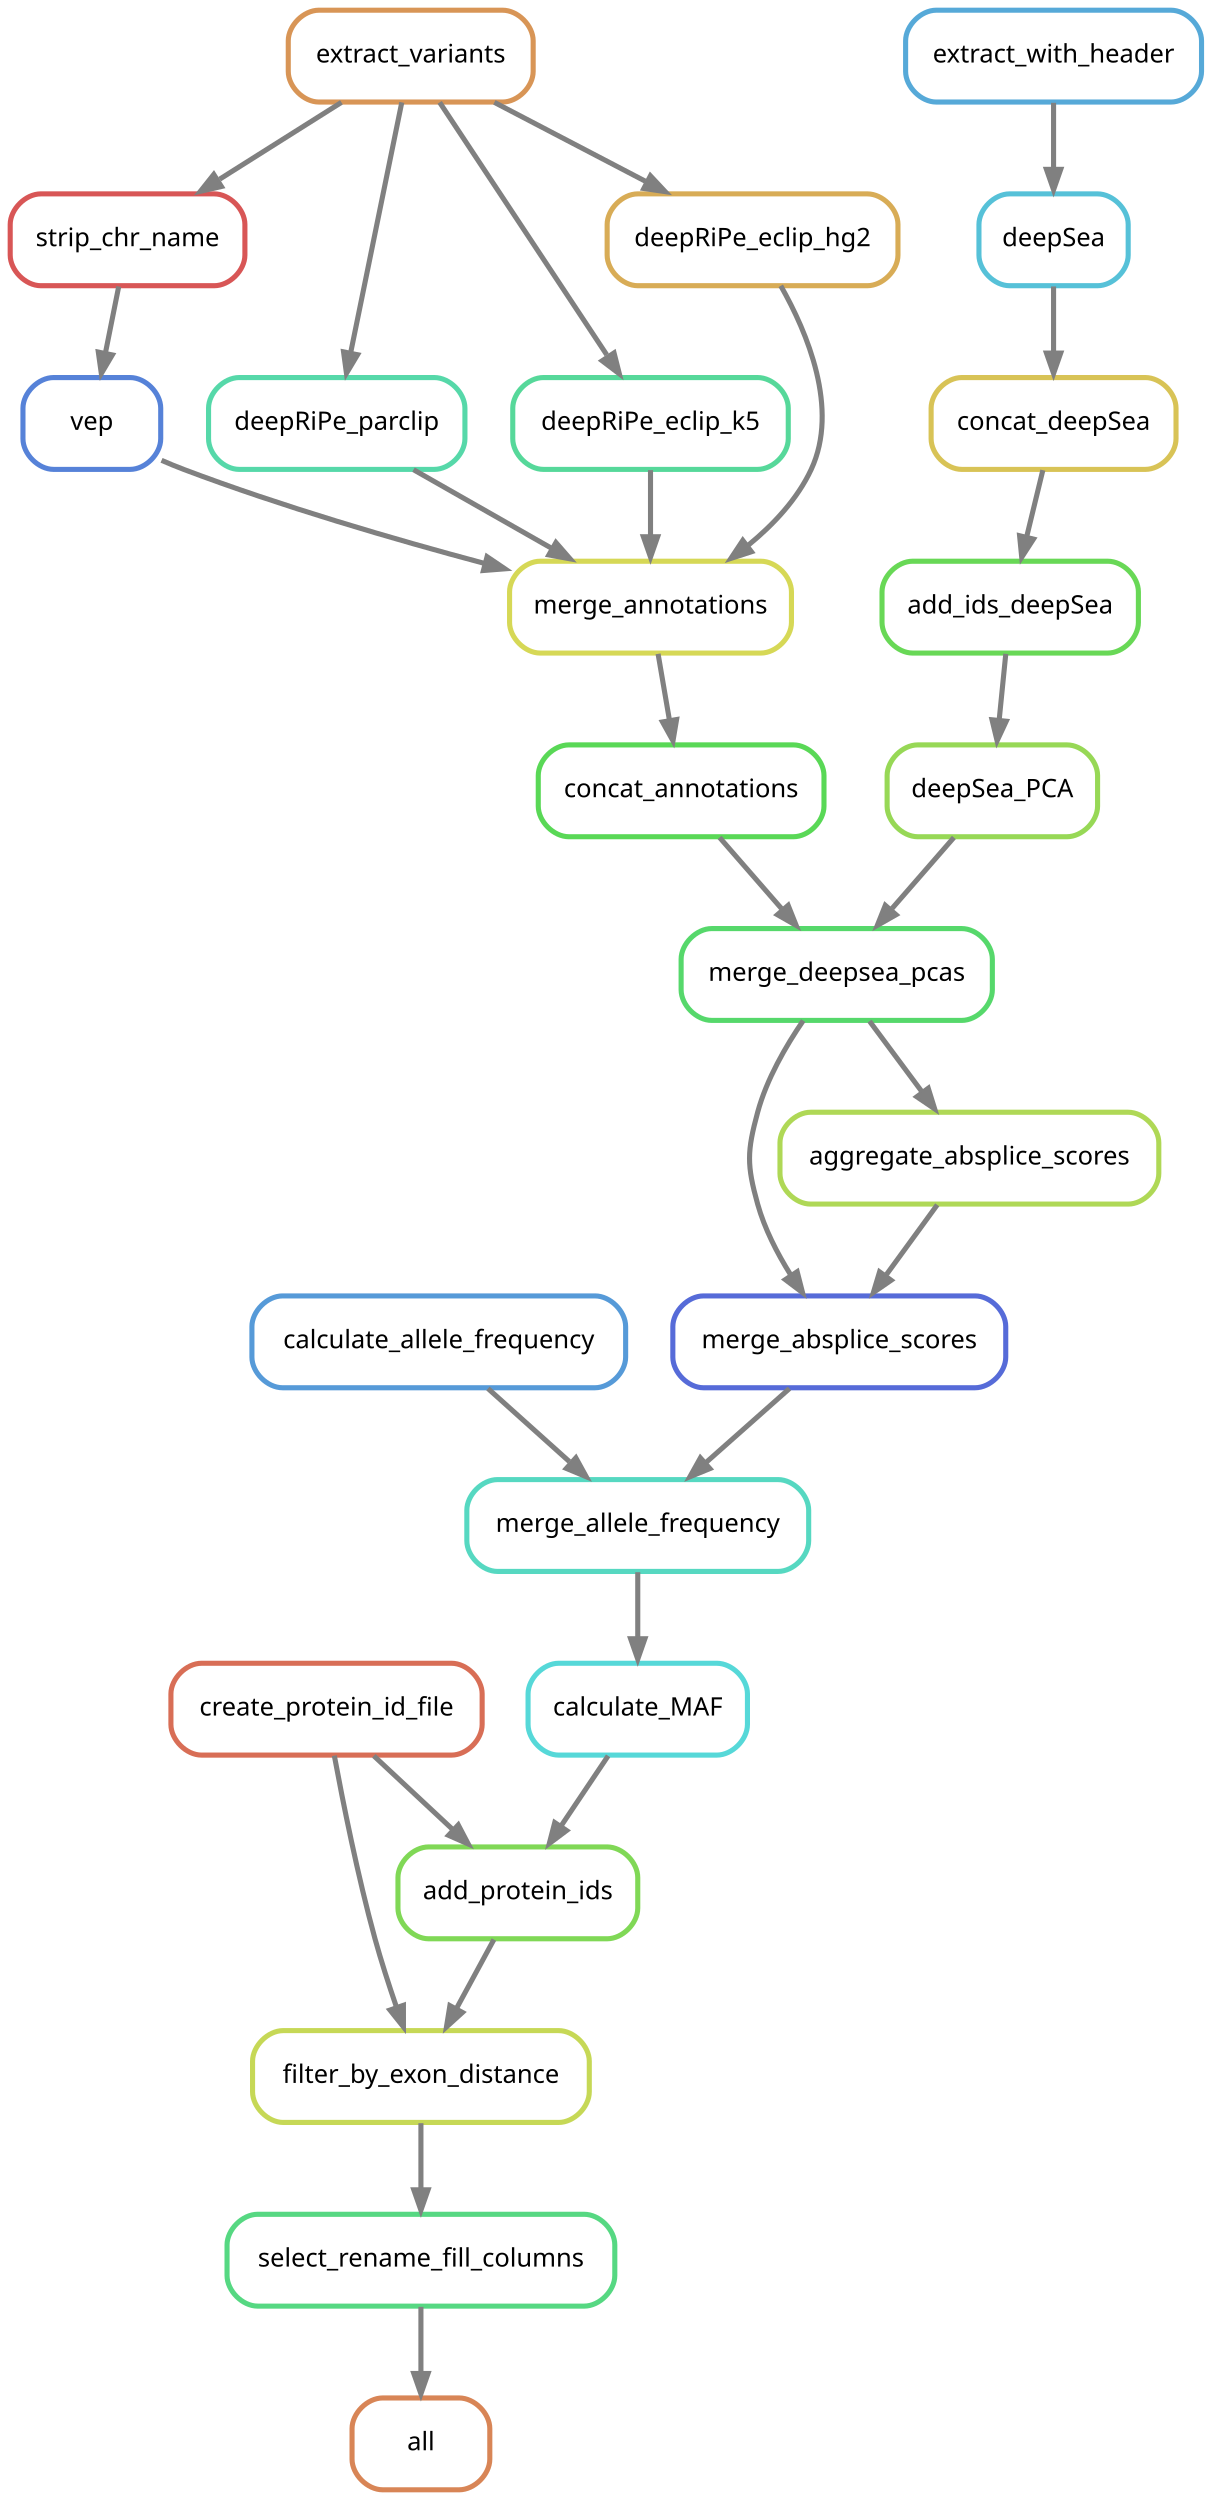
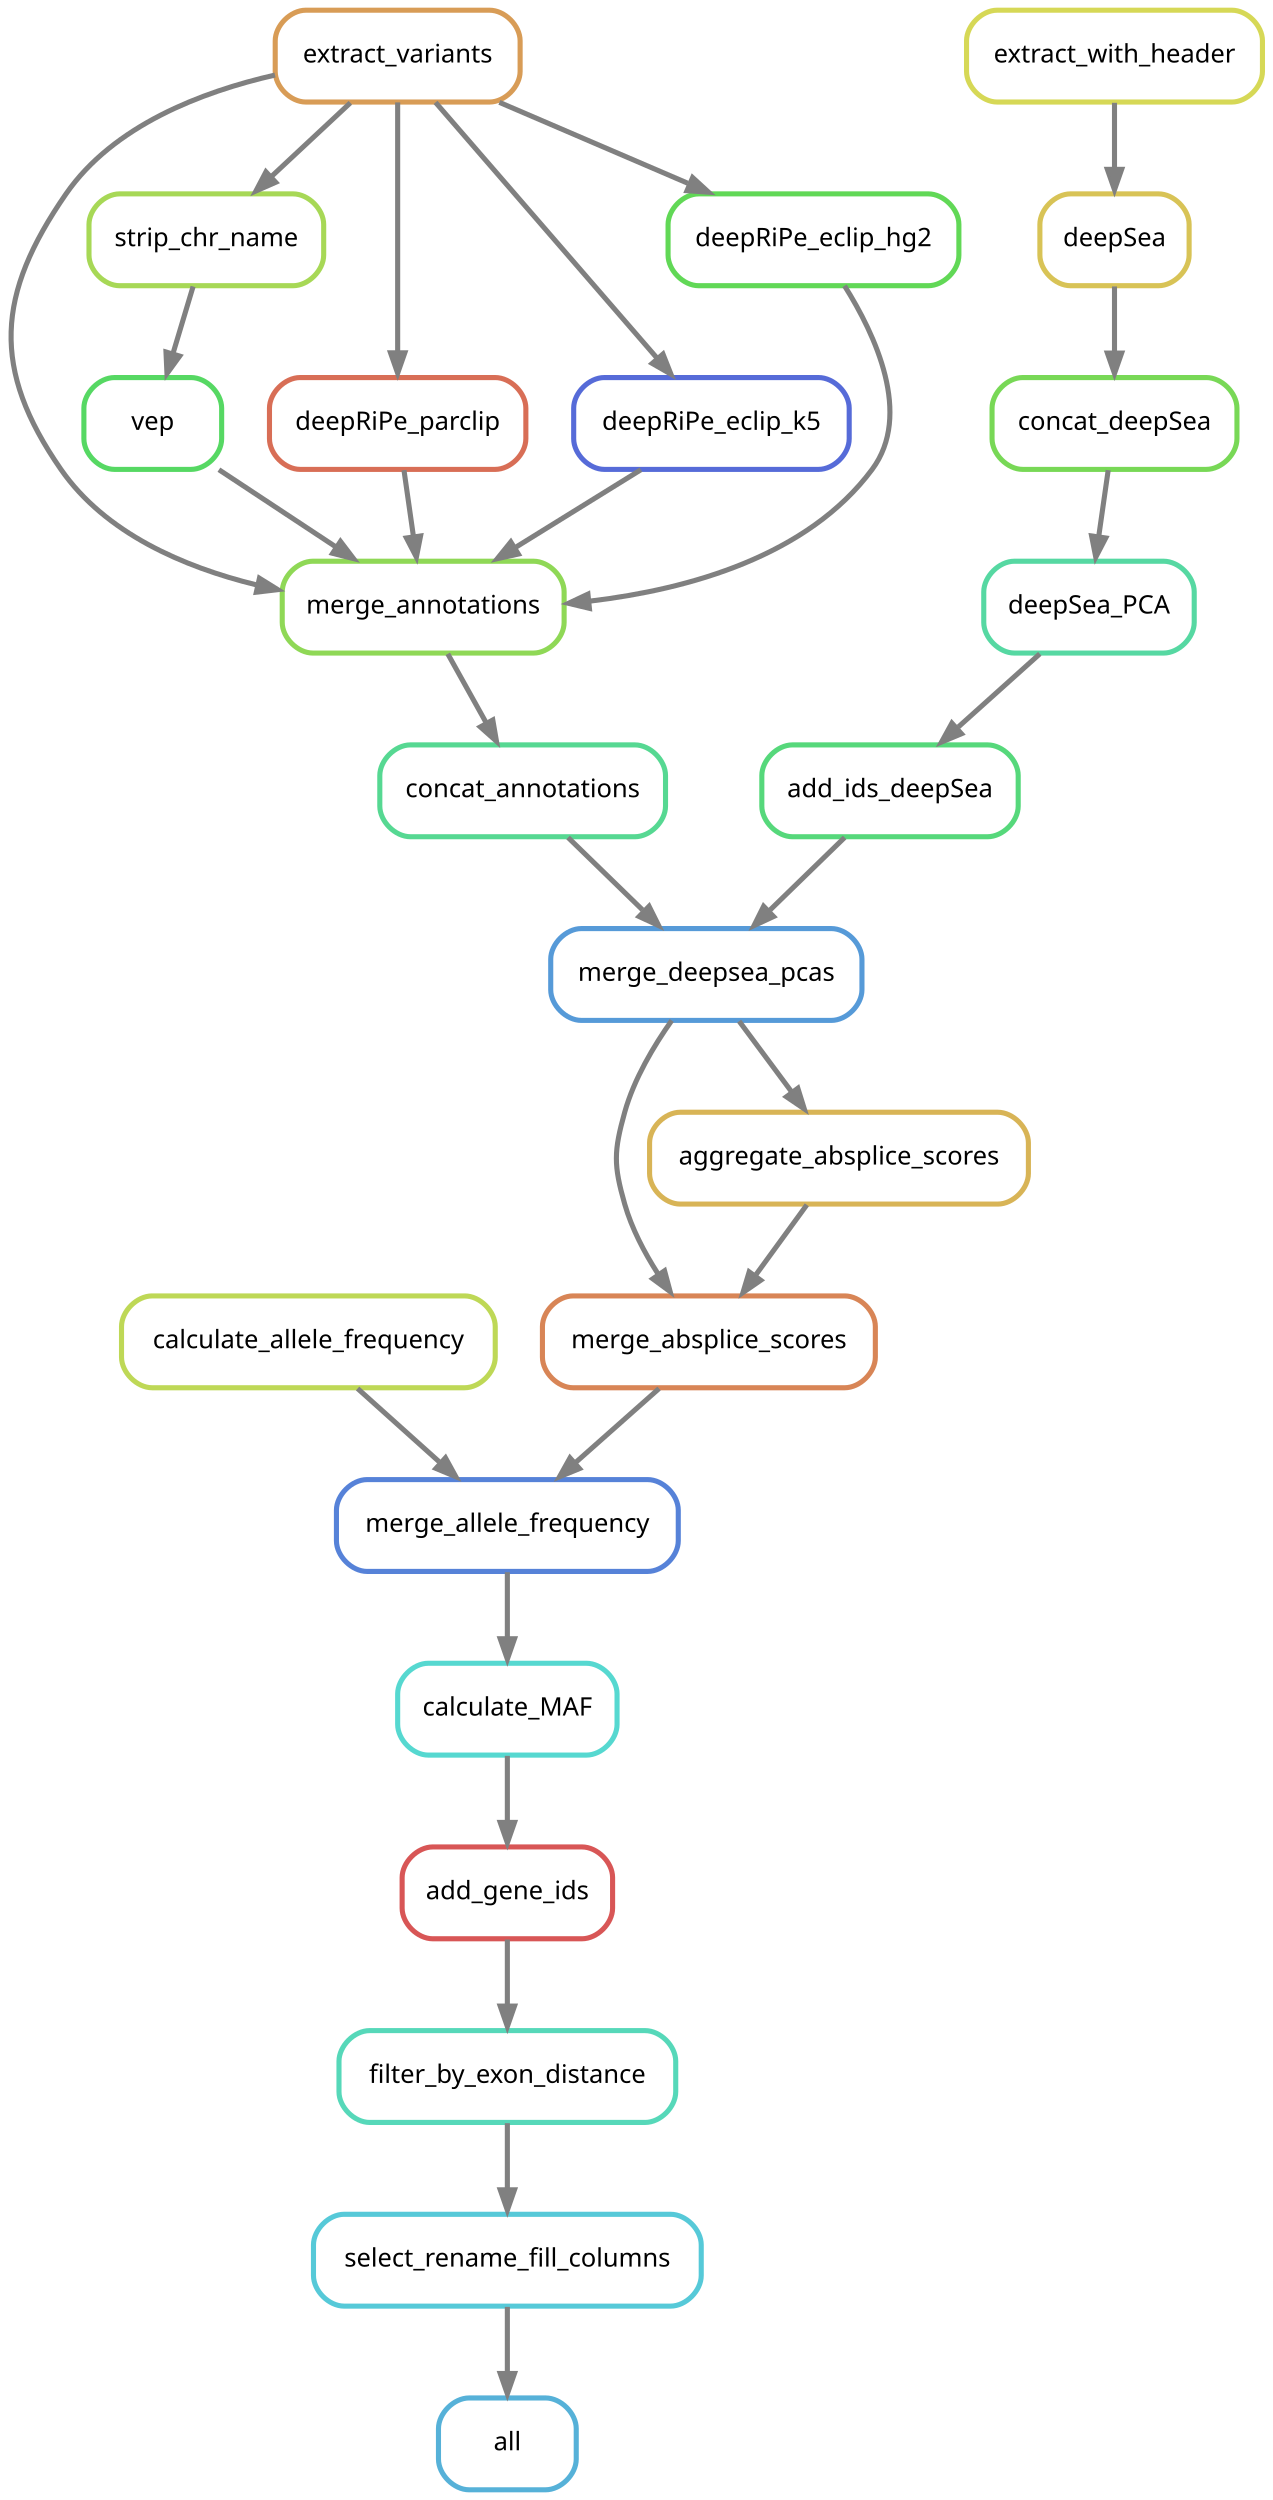
- <svg xmlns="http://www.w3.org/2000/svg" width="475pt" height="980pt" viewBox="0.00 0.00 475.00 980.00">
+ <svg xmlns="http://www.w3.org/2000/svg" width="499pt" height="980pt" viewBox="0.00 0.00 498.77 980.00">
  <g id="graph0" class="graph" transform="scale(1 1) rotate(0) translate(4 976)">
-     <polygon fill="white" stroke="white" points="-4,5 -4,-976 472,-976 472,5 -4,5" />
+     <polygon fill="white" stroke="white" points="-4,5 -4,-976 495.769,-976 495.769,5 -4,5" />
    <g id="node1" class="node">
-       <path fill="none" stroke="#d88556" stroke-width="2" d="M176,-36C176,-36 146,-36 146,-36 140,-36 134,-30 134,-24 134,-24 134,-12 134,-12 134,-6 140,-0 146,-0 146,-0 176,-0 176,-0 182,-0 188,-6 188,-12 188,-12 188,-24 188,-24 188,-30 182,-36 176,-36" />
-       <text text-anchor="middle" x="161" y="-15.5" font-family="sans" font-size="10.00">all</text>
+       <path fill="none" stroke="#56b1d8" stroke-width="2" d="M209.769,-36C209.769,-36 179.769,-36 179.769,-36 173.769,-36 167.769,-30 167.769,-24 167.769,-24 167.769,-12 167.769,-12 167.769,-6 173.769,-0 179.769,-0 179.769,-0 209.769,-0 209.769,-0 215.769,-0 221.769,-6 221.769,-12 221.769,-12 221.769,-24 221.769,-24 221.769,-30 215.769,-36 209.769,-36" />
+       <text text-anchor="middle" x="194.769" y="-15.5" font-family="sans" font-size="10.00">all</text>
    </g>
    <g id="node2" class="node">
-       <path fill="none" stroke="#56d882" stroke-width="2" d="M225,-108C225,-108 97,-108 97,-108 91,-108 85,-102 85,-96 85,-96 85,-84 85,-84 85,-78 91,-72 97,-72 97,-72 225,-72 225,-72 231,-72 237,-78 237,-84 237,-84 237,-96 237,-96 237,-102 231,-108 225,-108" />
-       <text text-anchor="middle" x="161" y="-87.5" font-family="sans" font-size="10.00">select_rename_fill_columns</text>
+       <path fill="none" stroke="#56c9d8" stroke-width="2" d="M258.769,-108C258.769,-108 130.769,-108 130.769,-108 124.769,-108 118.769,-102 118.769,-96 118.769,-96 118.769,-84 118.769,-84 118.769,-78 124.769,-72 130.769,-72 130.769,-72 258.769,-72 258.769,-72 264.769,-72 270.769,-78 270.769,-84 270.769,-84 270.769,-96 270.769,-96 270.769,-102 264.769,-108 258.769,-108" />
+       <text text-anchor="middle" x="194.769" y="-87.5" font-family="sans" font-size="10.00">select_rename_fill_columns</text>
    </g>
    <g id="edge1" class="edge">
-       <path fill="none" stroke="grey" stroke-width="2" d="M161,-71.697C161,-63.983 161,-54.712 161,-46.112" />
-       <polygon fill="grey" stroke="grey" points="164.5,-46.104 161,-36.104 157.5,-46.104 164.5,-46.104" />
+       <path fill="none" stroke="grey" stroke-width="2" d="M194.769,-71.697C194.769,-63.983 194.769,-54.712 194.769,-46.112" />
+       <polygon fill="grey" stroke="grey" points="198.269,-46.104 194.769,-36.104 191.269,-46.104 198.269,-46.104" />
    </g>
    <g id="node3" class="node">
-       <path fill="none" stroke="#c6d856" stroke-width="2" d="M215,-180C215,-180 107,-180 107,-180 101,-180 95,-174 95,-168 95,-168 95,-156 95,-156 95,-150 101,-144 107,-144 107,-144 215,-144 215,-144 221,-144 227,-150 227,-156 227,-156 227,-168 227,-168 227,-174 221,-180 215,-180" />
-       <text text-anchor="middle" x="161" y="-159.5" font-family="sans" font-size="10.00">filter_by_exon_distance</text>
+       <path fill="none" stroke="#56d8b9" stroke-width="2" d="M248.769,-180C248.769,-180 140.769,-180 140.769,-180 134.769,-180 128.769,-174 128.769,-168 128.769,-168 128.769,-156 128.769,-156 128.769,-150 134.769,-144 140.769,-144 140.769,-144 248.769,-144 248.769,-144 254.769,-144 260.769,-150 260.769,-156 260.769,-156 260.769,-168 260.769,-168 260.769,-174 254.769,-180 248.769,-180" />
+       <text text-anchor="middle" x="194.769" y="-159.5" font-family="sans" font-size="10.00">filter_by_exon_distance</text>
    </g>
    <g id="edge2" class="edge">
-       <path fill="none" stroke="grey" stroke-width="2" d="M161,-143.697C161,-135.983 161,-126.712 161,-118.112" />
-       <polygon fill="grey" stroke="grey" points="164.5,-118.104 161,-108.104 157.5,-118.104 164.5,-118.104" />
+       <path fill="none" stroke="grey" stroke-width="2" d="M194.769,-143.697C194.769,-135.983 194.769,-126.712 194.769,-118.112" />
+       <polygon fill="grey" stroke="grey" points="198.269,-118.104 194.769,-108.104 191.269,-118.104 198.269,-118.104" />
    </g>
    <g id="node4" class="node">
-       <path fill="none" stroke="#80d856" stroke-width="2" d="M234,-252C234,-252 164,-252 164,-252 158,-252 152,-246 152,-240 152,-240 152,-228 152,-228 152,-222 158,-216 164,-216 164,-216 234,-216 234,-216 240,-216 246,-222 246,-228 246,-228 246,-240 246,-240 246,-246 240,-252 234,-252" />
-       <text text-anchor="middle" x="199" y="-231.5" font-family="sans" font-size="10.00">add_protein_ids</text>
+       <path fill="none" stroke="#d85656" stroke-width="2" d="M224.019,-252C224.019,-252 165.519,-252 165.519,-252 159.519,-252 153.519,-246 153.519,-240 153.519,-240 153.519,-228 153.519,-228 153.519,-222 159.519,-216 165.519,-216 165.519,-216 224.019,-216 224.019,-216 230.019,-216 236.019,-222 236.019,-228 236.019,-228 236.019,-240 236.019,-240 236.019,-246 230.019,-252 224.019,-252" />
+       <text text-anchor="middle" x="194.769" y="-231.5" font-family="sans" font-size="10.00">add_gene_ids</text>
+     </g>
+     <g id="edge3" class="edge">
+       <path fill="none" stroke="grey" stroke-width="2" d="M194.769,-215.697C194.769,-207.983 194.769,-198.712 194.769,-190.112" />
+       <polygon fill="grey" stroke="grey" points="198.269,-190.104 194.769,-180.104 191.269,-190.104 198.269,-190.104" />
+     </g>
+     <g id="node5" class="node">
+       <path fill="none" stroke="#56d8d0" stroke-width="2" d="M225.769,-324C225.769,-324 163.769,-324 163.769,-324 157.769,-324 151.769,-318 151.769,-312 151.769,-312 151.769,-300 151.769,-300 151.769,-294 157.769,-288 163.769,-288 163.769,-288 225.769,-288 225.769,-288 231.769,-288 237.769,-294 237.769,-300 237.769,-300 237.769,-312 237.769,-312 237.769,-318 231.769,-324 225.769,-324" />
+       <text text-anchor="middle" x="194.769" y="-303.5" font-family="sans" font-size="10.00">calculate_MAF</text>
    </g>
    <g id="edge4" class="edge">
-       <path fill="none" stroke="grey" stroke-width="2" d="M189.607,-215.697C185.235,-207.644 179.943,-197.894 175.105,-188.982" />
-       <polygon fill="grey" stroke="grey" points="178.132,-187.223 170.285,-180.104 171.98,-190.563 178.132,-187.223" />
-     </g>
-     <g id="node5" class="node">
-       <path fill="none" stroke="#d86e56" stroke-width="2" d="M173,-324C173,-324 75,-324 75,-324 69,-324 63,-318 63,-312 63,-312 63,-300 63,-300 63,-294 69,-288 75,-288 75,-288 173,-288 173,-288 179,-288 185,-294 185,-300 185,-300 185,-312 185,-312 185,-318 179,-324 173,-324" />
-       <text text-anchor="middle" x="124" y="-303.5" font-family="sans" font-size="10.00">create_protein_id_file</text>
-     </g>
-     <g id="edge3" class="edge">
-       <path fill="none" stroke="grey" stroke-width="2" d="M127.054,-287.794C130.398,-269.761 136.201,-240.676 143,-216 145.386,-207.342 148.395,-198.027 151.266,-189.659" />
-       <polygon fill="grey" stroke="grey" points="154.637,-190.623 154.65,-180.028 148.033,-188.303 154.637,-190.623" />
+       <path fill="none" stroke="grey" stroke-width="2" d="M194.769,-287.697C194.769,-279.983 194.769,-270.712 194.769,-262.112" />
+       <polygon fill="grey" stroke="grey" points="198.269,-262.104 194.769,-252.104 191.269,-262.104 198.269,-262.104" />
+     </g>
+     <g id="node6" class="node">
+       <path fill="none" stroke="#5682d8" stroke-width="2" d="M249.769,-396C249.769,-396 139.769,-396 139.769,-396 133.769,-396 127.769,-390 127.769,-384 127.769,-384 127.769,-372 127.769,-372 127.769,-366 133.769,-360 139.769,-360 139.769,-360 249.769,-360 249.769,-360 255.769,-360 261.769,-366 261.769,-372 261.769,-372 261.769,-384 261.769,-384 261.769,-390 255.769,-396 249.769,-396" />
+       <text text-anchor="middle" x="194.769" y="-375.5" font-family="sans" font-size="10.00">merge_allele_frequency</text>
    </g>
    <g id="edge5" class="edge">
-       <path fill="none" stroke="grey" stroke-width="2" d="M142.539,-287.697C151.803,-279.05 163.162,-268.449 173.257,-259.027" />
-       <polygon fill="grey" stroke="grey" points="175.751,-261.486 180.674,-252.104 170.975,-256.369 175.751,-261.486" />
-     </g>
-     <g id="node6" class="node">
-       <path fill="none" stroke="#56d8d8" stroke-width="2" d="M277,-324C277,-324 215,-324 215,-324 209,-324 203,-318 203,-312 203,-312 203,-300 203,-300 203,-294 209,-288 215,-288 215,-288 277,-288 277,-288 283,-288 289,-294 289,-300 289,-300 289,-312 289,-312 289,-318 283,-324 277,-324" />
-       <text text-anchor="middle" x="246" y="-303.5" font-family="sans" font-size="10.00">calculate_MAF</text>
+       <path fill="none" stroke="grey" stroke-width="2" d="M194.769,-359.697C194.769,-351.983 194.769,-342.712 194.769,-334.112" />
+       <polygon fill="grey" stroke="grey" points="198.269,-334.104 194.769,-324.104 191.269,-334.104 198.269,-334.104" />
+     </g>
+     <g id="node7" class="node">
+       <path fill="none" stroke="#bed856" stroke-width="2" d="M178.019,-468C178.019,-468 55.519,-468 55.519,-468 49.519,-468 43.519,-462 43.519,-456 43.519,-456 43.519,-444 43.519,-444 43.519,-438 49.519,-432 55.519,-432 55.519,-432 178.019,-432 178.019,-432 184.019,-432 190.019,-438 190.019,-444 190.019,-444 190.019,-456 190.019,-456 190.019,-462 184.019,-468 178.019,-468" />
+       <text text-anchor="middle" x="116.769" y="-447.5" font-family="sans" font-size="10.00">calculate_allele_frequency</text>
    </g>
    <g id="edge6" class="edge">
-       <path fill="none" stroke="grey" stroke-width="2" d="M234.382,-287.697C228.861,-279.474 222.153,-269.483 216.068,-260.421" />
-       <polygon fill="grey" stroke="grey" points="218.965,-258.456 210.484,-252.104 213.153,-262.358 218.965,-258.456" />
-     </g>
-     <g id="node7" class="node">
-       <path fill="none" stroke="#56d8c1" stroke-width="2" d="M301,-396C301,-396 191,-396 191,-396 185,-396 179,-390 179,-384 179,-384 179,-372 179,-372 179,-366 185,-360 191,-360 191,-360 301,-360 301,-360 307,-360 313,-366 313,-372 313,-372 313,-384 313,-384 313,-390 307,-396 301,-396" />
-       <text text-anchor="middle" x="246" y="-375.5" font-family="sans" font-size="10.00">merge_allele_frequency</text>
+       <path fill="none" stroke="grey" stroke-width="2" d="M136.05,-431.697C145.684,-423.05 157.497,-412.449 167.996,-403.027" />
+       <polygon fill="grey" stroke="grey" points="170.605,-405.388 175.71,-396.104 165.929,-400.179 170.605,-405.388" />
+     </g>
+     <g id="node8" class="node">
+       <path fill="none" stroke="#d88556" stroke-width="2" d="M327.019,-468C327.019,-468 220.519,-468 220.519,-468 214.519,-468 208.519,-462 208.519,-456 208.519,-456 208.519,-444 208.519,-444 208.519,-438 214.519,-432 220.519,-432 220.519,-432 327.019,-432 327.019,-432 333.019,-432 339.019,-438 339.019,-444 339.019,-444 339.019,-456 339.019,-456 339.019,-462 333.019,-468 327.019,-468" />
+       <text text-anchor="middle" x="273.769" y="-447.5" font-family="sans" font-size="10.00">merge_absplice_scores</text>
    </g>
    <g id="edge7" class="edge">
-       <path fill="none" stroke="grey" stroke-width="2" d="M246,-359.697C246,-351.983 246,-342.712 246,-334.112" />
-       <polygon fill="grey" stroke="grey" points="249.5,-334.104 246,-324.104 242.5,-334.104 249.5,-334.104" />
-     </g>
-     <g id="node8" class="node">
-       <path fill="none" stroke="#569ad8" stroke-width="2" d="M229.25,-468C229.25,-468 106.75,-468 106.75,-468 100.75,-468 94.75,-462 94.75,-456 94.75,-456 94.75,-444 94.75,-444 94.75,-438 100.75,-432 106.75,-432 106.75,-432 229.25,-432 229.25,-432 235.25,-432 241.25,-438 241.25,-444 241.25,-444 241.25,-456 241.25,-456 241.25,-462 235.25,-468 229.25,-468" />
-       <text text-anchor="middle" x="168" y="-447.5" font-family="sans" font-size="10.00">calculate_allele_frequency</text>
+       <path fill="none" stroke="grey" stroke-width="2" d="M254.241,-431.697C244.387,-422.965 232.283,-412.24 221.573,-402.75" />
+       <polygon fill="grey" stroke="grey" points="223.878,-400.117 214.072,-396.104 219.236,-405.356 223.878,-400.117" />
+     </g>
+     <g id="node9" class="node">
+       <path fill="none" stroke="#d8b456" stroke-width="2" d="M387.019,-540C387.019,-540 262.519,-540 262.519,-540 256.519,-540 250.519,-534 250.519,-528 250.519,-528 250.519,-516 250.519,-516 250.519,-510 256.519,-504 262.519,-504 262.519,-504 387.019,-504 387.019,-504 393.019,-504 399.019,-510 399.019,-516 399.019,-516 399.019,-528 399.019,-528 399.019,-534 393.019,-540 387.019,-540" />
+       <text text-anchor="middle" x="324.769" y="-519.5" font-family="sans" font-size="10.00">aggregate_absplice_scores</text>
    </g>
    <g id="edge8" class="edge">
-       <path fill="none" stroke="grey" stroke-width="2" d="M187.281,-431.697C196.915,-423.05 208.729,-412.449 219.227,-403.027" />
-       <polygon fill="grey" stroke="grey" points="221.836,-405.388 226.941,-396.104 217.161,-400.179 221.836,-405.388" />
-     </g>
-     <g id="node9" class="node">
-       <path fill="none" stroke="#566bd8" stroke-width="2" d="M378.25,-468C378.25,-468 271.75,-468 271.75,-468 265.75,-468 259.75,-462 259.75,-456 259.75,-456 259.75,-444 259.75,-444 259.75,-438 265.75,-432 271.75,-432 271.75,-432 378.25,-432 378.25,-432 384.25,-432 390.25,-438 390.25,-444 390.25,-444 390.25,-456 390.25,-456 390.25,-462 384.25,-468 378.25,-468" />
-       <text text-anchor="middle" x="325" y="-447.5" font-family="sans" font-size="10.00">merge_absplice_scores</text>
+       <path fill="none" stroke="grey" stroke-width="2" d="M312.162,-503.697C306.171,-495.474 298.892,-485.483 292.289,-476.421" />
+       <polygon fill="grey" stroke="grey" points="294.948,-474.126 286.23,-468.104 289.29,-478.248 294.948,-474.126" />
+     </g>
+     <g id="node10" class="node">
+       <path fill="none" stroke="#569ad8" stroke-width="2" d="M321.769,-612C321.769,-612 223.769,-612 223.769,-612 217.769,-612 211.769,-606 211.769,-600 211.769,-600 211.769,-588 211.769,-588 211.769,-582 217.769,-576 223.769,-576 223.769,-576 321.769,-576 321.769,-576 327.769,-576 333.769,-582 333.769,-588 333.769,-588 333.769,-600 333.769,-600 333.769,-606 327.769,-612 321.769,-612" />
+       <text text-anchor="middle" x="272.769" y="-591.5" font-family="sans" font-size="10.00">merge_deepsea_pcas</text>
    </g>
    <g id="edge9" class="edge">
-       <path fill="none" stroke="grey" stroke-width="2" d="M305.472,-431.697C295.618,-422.965 283.514,-412.24 272.804,-402.75" />
-       <polygon fill="grey" stroke="grey" points="275.109,-400.117 265.303,-396.104 270.467,-405.356 275.109,-400.117" />
-     </g>
-     <g id="node10" class="node">
-       <path fill="none" stroke="#afd856" stroke-width="2" d="M438.25,-540C438.25,-540 313.75,-540 313.75,-540 307.75,-540 301.75,-534 301.75,-528 301.75,-528 301.75,-516 301.75,-516 301.75,-510 307.75,-504 313.75,-504 313.75,-504 438.25,-504 438.25,-504 444.25,-504 450.25,-510 450.25,-516 450.25,-516 450.25,-528 450.25,-528 450.25,-534 444.25,-540 438.25,-540" />
-       <text text-anchor="middle" x="376" y="-519.5" font-family="sans" font-size="10.00">aggregate_absplice_scores</text>
+       <path fill="none" stroke="grey" stroke-width="2" d="M259.204,-575.972C252.211,-566.09 244.402,-553.047 240.769,-540 236.476,-524.586 236.371,-519.384 240.769,-504 243.482,-494.51 248.44,-485.065 253.703,-476.834" />
+       <polygon fill="grey" stroke="grey" points="256.691,-478.666 259.442,-468.434 250.911,-474.717 256.691,-478.666" />
    </g>
    <g id="edge10" class="edge">
-       <path fill="none" stroke="grey" stroke-width="2" d="M363.393,-503.697C357.403,-495.474 350.124,-485.483 343.521,-476.421" />
-       <polygon fill="grey" stroke="grey" points="346.179,-474.126 337.462,-468.104 340.522,-478.248 346.179,-474.126" />
+       <path fill="none" stroke="grey" stroke-width="2" d="M285.623,-575.697C291.794,-567.389 299.306,-557.277 306.093,-548.141" />
+       <polygon fill="grey" stroke="grey" points="308.909,-550.219 312.063,-540.104 303.29,-546.045 308.909,-550.219" />
    </g>
    <g id="node11" class="node">
-       <path fill="none" stroke="#56d86b" stroke-width="2" d="M373,-612C373,-612 275,-612 275,-612 269,-612 263,-606 263,-600 263,-600 263,-588 263,-588 263,-582 269,-576 275,-576 275,-576 373,-576 373,-576 379,-576 385,-582 385,-588 385,-588 385,-600 385,-600 385,-606 379,-612 373,-612" />
-       <text text-anchor="middle" x="324" y="-591.5" font-family="sans" font-size="10.00">merge_deepsea_pcas</text>
+       <path fill="none" stroke="#56d892" stroke-width="2" d="M244.769,-684C244.769,-684 156.769,-684 156.769,-684 150.769,-684 144.769,-678 144.769,-672 144.769,-672 144.769,-660 144.769,-660 144.769,-654 150.769,-648 156.769,-648 156.769,-648 244.769,-648 244.769,-648 250.769,-648 256.769,-654 256.769,-660 256.769,-660 256.769,-672 256.769,-672 256.769,-678 250.769,-684 244.769,-684" />
+       <text text-anchor="middle" x="200.769" y="-663.5" font-family="sans" font-size="10.00">concat_annotations</text>
+     </g>
+     <g id="edge12" class="edge">
+       <path fill="none" stroke="grey" stroke-width="2" d="M218.566,-647.697C227.373,-639.135 238.151,-628.656 247.77,-619.304" />
+       <polygon fill="grey" stroke="grey" points="250.445,-621.585 255.176,-612.104 245.566,-616.566 250.445,-621.585" />
+     </g>
+     <g id="node12" class="node">
+       <path fill="none" stroke="#8fd856" stroke-width="2" d="M205.019,-756C205.019,-756 118.519,-756 118.519,-756 112.519,-756 106.519,-750 106.519,-744 106.519,-744 106.519,-732 106.519,-732 106.519,-726 112.519,-720 118.519,-720 118.519,-720 205.019,-720 205.019,-720 211.019,-720 217.019,-726 217.019,-732 217.019,-732 217.019,-744 217.019,-744 217.019,-750 211.019,-756 205.019,-756" />
+       <text text-anchor="middle" x="161.769" y="-735.5" font-family="sans" font-size="10.00">merge_annotations</text>
+     </g>
+     <g id="edge13" class="edge">
+       <path fill="none" stroke="grey" stroke-width="2" d="M171.409,-719.697C175.896,-711.644 181.327,-701.894 186.293,-692.982" />
+       <polygon fill="grey" stroke="grey" points="189.43,-694.544 191.239,-684.104 183.315,-691.137 189.43,-694.544" />
+     </g>
+     <g id="node13" class="node">
+       <path fill="none" stroke="#56d863" stroke-width="2" d="M70.769,-828C70.769,-828 40.769,-828 40.769,-828 34.769,-828 28.769,-822 28.769,-816 28.769,-816 28.769,-804 28.769,-804 28.769,-798 34.769,-792 40.769,-792 40.769,-792 70.769,-792 70.769,-792 76.769,-792 82.769,-798 82.769,-804 82.769,-804 82.769,-816 82.769,-816 82.769,-822 76.769,-828 70.769,-828" />
+       <text text-anchor="middle" x="55.769" y="-807.5" font-family="sans" font-size="10.00">vep</text>
+     </g>
+     <g id="edge17" class="edge">
+       <path fill="none" stroke="grey" stroke-width="2" d="M81.699,-791.876C95.43,-782.808 112.475,-771.552 127.305,-761.759" />
+       <polygon fill="grey" stroke="grey" points="129.323,-764.621 135.738,-756.19 125.465,-758.78 129.323,-764.621" />
+     </g>
+     <g id="node14" class="node">
+       <path fill="none" stroke="#a7d856" stroke-width="2" d="M110.769,-900C110.769,-900 42.769,-900 42.769,-900 36.769,-900 30.769,-894 30.769,-888 30.769,-888 30.769,-876 30.769,-876 30.769,-870 36.769,-864 42.769,-864 42.769,-864 110.769,-864 110.769,-864 116.769,-864 122.769,-870 122.769,-876 122.769,-876 122.769,-888 122.769,-888 122.769,-894 116.769,-900 110.769,-900" />
+       <text text-anchor="middle" x="76.769" y="-879.5" font-family="sans" font-size="10.00">strip_chr_name</text>
+     </g>
+     <g id="edge19" class="edge">
+       <path fill="none" stroke="grey" stroke-width="2" d="M71.578,-863.697C69.238,-855.898 66.421,-846.509 63.817,-837.829" />
+       <polygon fill="grey" stroke="grey" points="67.126,-836.677 60.9,-828.104 60.421,-838.688 67.126,-836.677" />
+     </g>
+     <g id="node15" class="node">
+       <path fill="none" stroke="#d89c56" stroke-width="2" d="M187.769,-972C187.769,-972 115.769,-972 115.769,-972 109.769,-972 103.769,-966 103.769,-960 103.769,-960 103.769,-948 103.769,-948 103.769,-942 109.769,-936 115.769,-936 115.769,-936 187.769,-936 187.769,-936 193.769,-936 199.769,-942 199.769,-948 199.769,-948 199.769,-960 199.769,-960 199.769,-966 193.769,-972 187.769,-972" />
+       <text text-anchor="middle" x="151.769" y="-951.5" font-family="sans" font-size="10.00">extract_variants</text>
+     </g>
+     <g id="edge15" class="edge">
+       <path fill="none" stroke="grey" stroke-width="2" d="M103.681,-946.582C74.851,-940.013 40.294,-926.749 21.769,-900 -5.565,-860.533 -7.607,-831.438 19.769,-792 37.151,-766.959 67.878,-753.728 96.314,-746.746" />
+       <polygon fill="grey" stroke="grey" points="97.253,-750.123 106.251,-744.528 95.728,-743.291 97.253,-750.123" />
+     </g>
+     <g id="edge20" class="edge">
+       <path fill="none" stroke="grey" stroke-width="2" d="M133.229,-935.697C123.965,-927.05 112.606,-916.449 102.512,-907.027" />
+       <polygon fill="grey" stroke="grey" points="104.793,-904.369 95.095,-900.104 100.017,-909.486 104.793,-904.369" />
+     </g>
+     <g id="node16" class="node">
+       <path fill="none" stroke="#d86e56" stroke-width="2" d="M190.019,-828C190.019,-828 113.519,-828 113.519,-828 107.519,-828 101.519,-822 101.519,-816 101.519,-816 101.519,-804 101.519,-804 101.519,-798 107.519,-792 113.519,-792 113.519,-792 190.019,-792 190.019,-792 196.019,-792 202.019,-798 202.019,-804 202.019,-804 202.019,-816 202.019,-816 202.019,-822 196.019,-828 190.019,-828" />
+       <text text-anchor="middle" x="151.769" y="-807.5" font-family="sans" font-size="10.00">deepRiPe_parclip</text>
+     </g>
+     <g id="edge21" class="edge">
+       <path fill="none" stroke="grey" stroke-width="2" d="M151.769,-935.871C151.769,-911.67 151.769,-867.211 151.769,-838.393" />
+       <polygon fill="grey" stroke="grey" points="155.269,-838.189 151.769,-828.189 148.269,-838.189 155.269,-838.189" />
+     </g>
+     <g id="node17" class="node">
+       <path fill="none" stroke="#566bd8" stroke-width="2" d="M316.769,-828C316.769,-828 232.769,-828 232.769,-828 226.769,-828 220.769,-822 220.769,-816 220.769,-816 220.769,-804 220.769,-804 220.769,-798 226.769,-792 232.769,-792 232.769,-792 316.769,-792 316.769,-792 322.769,-792 328.769,-798 328.769,-804 328.769,-804 328.769,-816 328.769,-816 328.769,-822 322.769,-828 316.769,-828" />
+       <text text-anchor="middle" x="274.769" y="-807.5" font-family="sans" font-size="10.00">deepRiPe_eclip_k5</text>
+     </g>
+     <g id="edge22" class="edge">
+       <path fill="none" stroke="grey" stroke-width="2" d="M166.605,-935.871C188.215,-910.924 228.471,-864.45 253.31,-835.773" />
+       <polygon fill="grey" stroke="grey" points="255.978,-838.039 259.879,-828.189 250.687,-833.456 255.978,-838.039" />
+     </g>
+     <g id="node18" class="node">
+       <path fill="none" stroke="#61d856" stroke-width="2" d="M359.769,-900C359.769,-900 269.769,-900 269.769,-900 263.769,-900 257.769,-894 257.769,-888 257.769,-888 257.769,-876 257.769,-876 257.769,-870 263.769,-864 269.769,-864 269.769,-864 359.769,-864 359.769,-864 365.769,-864 371.769,-870 371.769,-876 371.769,-876 371.769,-888 371.769,-888 371.769,-894 365.769,-900 359.769,-900" />
+       <text text-anchor="middle" x="314.769" y="-879.5" font-family="sans" font-size="10.00">deepRiPe_eclip_hg2</text>
+     </g>
+     <g id="edge23" class="edge">
+       <path fill="none" stroke="grey" stroke-width="2" d="M191.643,-935.876C213.926,-926.307 241.884,-914.3 265.525,-904.148" />
+       <polygon fill="grey" stroke="grey" points="267.216,-907.23 275.024,-900.068 264.454,-900.798 267.216,-907.23" />
+     </g>
+     <g id="edge14" class="edge">
+       <path fill="none" stroke="grey" stroke-width="2" d="M154.241,-791.697C155.343,-783.983 156.667,-774.712 157.895,-766.112" />
+       <polygon fill="grey" stroke="grey" points="161.376,-766.499 159.325,-756.104 154.446,-765.509 161.376,-766.499" />
+     </g>
+     <g id="edge18" class="edge">
+       <path fill="none" stroke="grey" stroke-width="2" d="M247.126,-791.876C232.351,-782.724 213.977,-771.342 198.066,-761.485" />
+       <polygon fill="grey" stroke="grey" points="199.862,-758.481 189.518,-756.19 196.176,-764.431 199.862,-758.481" />
+     </g>
+     <g id="edge16" class="edge">
+       <path fill="none" stroke="grey" stroke-width="2" d="M326.94,-863.965C339.035,-844.747 353.667,-813.391 337.769,-792 312.519,-758.027 266.183,-745.031 227.392,-740.394" />
+       <polygon fill="grey" stroke="grey" points="227.5,-736.887 217.194,-739.342 226.782,-743.85 227.5,-736.887" />
+     </g>
+     <g id="node19" class="node">
+       <path fill="none" stroke="#56d87b" stroke-width="2" d="M383.019,-684C383.019,-684 306.519,-684 306.519,-684 300.519,-684 294.519,-678 294.519,-672 294.519,-672 294.519,-660 294.519,-660 294.519,-654 300.519,-648 306.519,-648 306.519,-648 383.019,-648 383.019,-648 389.019,-648 395.019,-654 395.019,-660 395.019,-660 395.019,-672 395.019,-672 395.019,-678 389.019,-684 383.019,-684" />
+       <text text-anchor="middle" x="344.769" y="-663.5" font-family="sans" font-size="10.00">add_ids_deepSea</text>
    </g>
    <g id="edge11" class="edge">
-       <path fill="none" stroke="grey" stroke-width="2" d="M310.854,-575.908C304.077,-566.006 296.513,-552.964 293,-540 288.815,-524.557 288.708,-519.414 293,-504 295.668,-494.419 300.588,-484.84 305.784,-476.513" />
-       <polygon fill="grey" stroke="grey" points="308.805,-478.291 311.436,-468.028 302.979,-474.41 308.805,-478.291" />
-     </g>
-     <g id="edge12" class="edge">
-       <path fill="none" stroke="grey" stroke-width="2" d="M336.854,-575.697C343.025,-567.389 350.537,-557.277 357.324,-548.141" />
-       <polygon fill="grey" stroke="grey" points="360.14,-550.219 363.294,-540.104 354.521,-546.045 360.14,-550.219" />
-     </g>
-     <g id="node12" class="node">
-       <path fill="none" stroke="#59d856" stroke-width="2" d="M307,-684C307,-684 219,-684 219,-684 213,-684 207,-678 207,-672 207,-672 207,-660 207,-660 207,-654 213,-648 219,-648 219,-648 307,-648 307,-648 313,-648 319,-654 319,-660 319,-660 319,-672 319,-672 319,-678 313,-684 307,-684" />
-       <text text-anchor="middle" x="263" y="-663.5" font-family="sans" font-size="10.00">concat_annotations</text>
-     </g>
-     <g id="edge14" class="edge">
-       <path fill="none" stroke="grey" stroke-width="2" d="M278.079,-647.697C285.392,-639.305 294.31,-629.07 302.335,-619.861" />
-       <polygon fill="grey" stroke="grey" points="305.164,-621.943 309.095,-612.104 299.886,-617.344 305.164,-621.943" />
-     </g>
-     <g id="node13" class="node">
-       <path fill="none" stroke="#d6d856" stroke-width="2" d="M294.25,-756C294.25,-756 207.75,-756 207.75,-756 201.75,-756 195.75,-750 195.75,-744 195.75,-744 195.75,-732 195.75,-732 195.75,-726 201.75,-720 207.75,-720 207.75,-720 294.25,-720 294.25,-720 300.25,-720 306.25,-726 306.25,-732 306.25,-732 306.25,-744 306.25,-744 306.25,-750 300.25,-756 294.25,-756" />
-       <text text-anchor="middle" x="251" y="-735.5" font-family="sans" font-size="10.00">merge_annotations</text>
-     </g>
-     <g id="edge15" class="edge">
-       <path fill="none" stroke="grey" stroke-width="2" d="M253.966,-719.697C255.289,-711.983 256.878,-702.712 258.352,-694.112" />
-       <polygon fill="grey" stroke="grey" points="261.828,-694.552 260.068,-684.104 254.928,-693.369 261.828,-694.552" />
-     </g>
-     <g id="node14" class="node">
-       <path fill="none" stroke="#5682d8" stroke-width="2" d="M47,-828C47,-828 17,-828 17,-828 11,-828 5,-822 5,-816 5,-816 5,-804 5,-804 5,-798 11,-792 17,-792 17,-792 47,-792 47,-792 53,-792 59,-798 59,-804 59,-804 59,-816 59,-816 59,-822 53,-828 47,-828" />
-       <text text-anchor="middle" x="32" y="-807.5" font-family="sans" font-size="10.00">vep</text>
-     </g>
-     <g id="edge16" class="edge">
-       <path fill="none" stroke="grey" stroke-width="2" d="M59.323,-795.547C62.225,-794.284 65.155,-793.076 68,-792 106.319,-777.509 150.395,-764.634 185.688,-755.203" />
-       <polygon fill="grey" stroke="grey" points="186.624,-758.576 195.397,-752.636 184.835,-751.809 186.624,-758.576" />
-     </g>
-     <g id="node15" class="node">
-       <path fill="none" stroke="#d85656" stroke-width="2" d="M80,-900C80,-900 12,-900 12,-900 6,-900 0,-894 0,-888 0,-888 0,-876 0,-876 0,-870 6,-864 12,-864 12,-864 80,-864 80,-864 86,-864 92,-870 92,-876 92,-876 92,-888 92,-888 92,-894 86,-900 80,-900" />
-       <text text-anchor="middle" x="46" y="-879.5" font-family="sans" font-size="10.00">strip_chr_name</text>
-     </g>
-     <g id="edge20" class="edge">
-       <path fill="none" stroke="grey" stroke-width="2" d="M42.539,-863.697C40.996,-855.983 39.142,-846.712 37.422,-838.112" />
-       <polygon fill="grey" stroke="grey" points="40.814,-837.224 35.421,-828.104 33.95,-838.597 40.814,-837.224" />
-     </g>
-     <g id="node16" class="node">
-       <path fill="none" stroke="#d89556" stroke-width="2" d="M193,-972C193,-972 121,-972 121,-972 115,-972 109,-966 109,-960 109,-960 109,-948 109,-948 109,-942 115,-936 121,-936 121,-936 193,-936 193,-936 199,-936 205,-942 205,-948 205,-948 205,-960 205,-960 205,-966 199,-972 193,-972" />
-       <text text-anchor="middle" x="157" y="-951.5" font-family="sans" font-size="10.00">extract_variants</text>
-     </g>
-     <g id="edge21" class="edge">
-       <path fill="none" stroke="grey" stroke-width="2" d="M129.846,-935.876C115.467,-926.808 97.619,-915.552 82.09,-905.759" />
-       <polygon fill="grey" stroke="grey" points="83.584,-902.564 73.258,-900.19 79.85,-908.484 83.584,-902.564" />
-     </g>
-     <g id="node17" class="node">
-       <path fill="none" stroke="#56d8a9" stroke-width="2" d="M166.25,-828C166.25,-828 89.75,-828 89.75,-828 83.75,-828 77.75,-822 77.75,-816 77.75,-816 77.75,-804 77.75,-804 77.75,-798 83.75,-792 89.75,-792 89.75,-792 166.25,-792 166.25,-792 172.25,-792 178.25,-798 178.25,-804 178.25,-804 178.25,-816 178.25,-816 178.25,-822 172.25,-828 166.25,-828" />
-       <text text-anchor="middle" x="128" y="-807.5" font-family="sans" font-size="10.00">deepRiPe_parclip</text>
-     </g>
-     <g id="edge22" class="edge">
-       <path fill="none" stroke="grey" stroke-width="2" d="M153.502,-935.871C148.538,-911.564 139.4,-866.819 133.517,-838.013" />
-       <polygon fill="grey" stroke="grey" points="136.941,-837.287 131.51,-828.189 130.082,-838.687 136.941,-837.287" />
-     </g>
-     <g id="node18" class="node">
-       <path fill="none" stroke="#56d89a" stroke-width="2" d="M293,-828C293,-828 209,-828 209,-828 203,-828 197,-822 197,-816 197,-816 197,-804 197,-804 197,-798 203,-792 209,-792 209,-792 293,-792 293,-792 299,-792 305,-798 305,-804 305,-804 305,-816 305,-816 305,-822 299,-828 293,-828" />
-       <text text-anchor="middle" x="251" y="-807.5" font-family="sans" font-size="10.00">deepRiPe_eclip_k5</text>
-     </g>
-     <g id="edge23" class="edge">
-       <path fill="none" stroke="grey" stroke-width="2" d="M168.339,-935.871C184.641,-911.244 214.831,-865.638 233.865,-836.885" />
-       <polygon fill="grey" stroke="grey" points="237.02,-838.46 239.621,-828.189 231.183,-834.596 237.02,-838.46" />
-     </g>
-     <g id="node19" class="node">
-       <path fill="none" stroke="#d8ac56" stroke-width="2" d="M336,-900C336,-900 246,-900 246,-900 240,-900 234,-894 234,-888 234,-888 234,-876 234,-876 234,-870 240,-864 246,-864 246,-864 336,-864 336,-864 342,-864 348,-870 348,-876 348,-876 348,-888 348,-888 348,-894 342,-900 336,-900" />
-       <text text-anchor="middle" x="291" y="-879.5" font-family="sans" font-size="10.00">deepRiPe_eclip_hg2</text>
+       <path fill="none" stroke="grey" stroke-width="2" d="M326.971,-647.697C318.165,-639.135 307.387,-628.656 297.768,-619.304" />
+       <polygon fill="grey" stroke="grey" points="299.971,-616.566 290.362,-612.104 295.092,-621.585 299.971,-616.566" />
+     </g>
+     <g id="node20" class="node">
+       <path fill="none" stroke="#56d8a2" stroke-width="2" d="M452.019,-756C452.019,-756 393.519,-756 393.519,-756 387.519,-756 381.519,-750 381.519,-744 381.519,-744 381.519,-732 381.519,-732 381.519,-726 387.519,-720 393.519,-720 393.519,-720 452.019,-720 452.019,-720 458.019,-720 464.019,-726 464.019,-732 464.019,-732 464.019,-744 464.019,-744 464.019,-750 458.019,-756 452.019,-756" />
+       <text text-anchor="middle" x="422.769" y="-735.5" font-family="sans" font-size="10.00">deepSea_PCA</text>
    </g>
    <g id="edge24" class="edge">
-       <path fill="none" stroke="grey" stroke-width="2" d="M189.78,-935.876C207.625,-926.554 229.897,-914.919 249.003,-904.939" />
-       <polygon fill="grey" stroke="grey" points="250.851,-907.922 258.094,-900.19 247.61,-901.718 250.851,-907.922" />
-     </g>
-     <g id="edge19" class="edge">
-       <path fill="none" stroke="grey" stroke-width="2" d="M158.089,-791.876C174.32,-782.639 194.542,-771.131 211.971,-761.212" />
-       <polygon fill="grey" stroke="grey" points="213.835,-764.178 220.795,-756.19 210.373,-758.094 213.835,-764.178" />
-     </g>
-     <g id="edge17" class="edge">
-       <path fill="none" stroke="grey" stroke-width="2" d="M251,-791.697C251,-783.983 251,-774.712 251,-766.112" />
-       <polygon fill="grey" stroke="grey" points="254.5,-766.104 251,-756.104 247.5,-766.104 254.5,-766.104" />
-     </g>
-     <g id="edge18" class="edge">
-       <path fill="none" stroke="grey" stroke-width="2" d="M302.056,-863.972C312.5,-845.58 325.046,-815.728 314,-792 308.574,-780.344 299.182,-770.336 289.282,-762.256" />
-       <polygon fill="grey" stroke="grey" points="291.381,-759.455 281.3,-756.195 287.148,-765.03 291.381,-759.455" />
-     </g>
-     <g id="node20" class="node">
-       <path fill="none" stroke="#97d856" stroke-width="2" d="M414.25,-684C414.25,-684 355.75,-684 355.75,-684 349.75,-684 343.75,-678 343.75,-672 343.75,-672 343.75,-660 343.75,-660 343.75,-654 349.75,-648 355.75,-648 355.75,-648 414.25,-648 414.25,-648 420.25,-648 426.25,-654 426.25,-660 426.25,-660 426.25,-672 426.25,-672 426.25,-678 420.25,-684 414.25,-684" />
-       <text text-anchor="middle" x="385" y="-663.5" font-family="sans" font-size="10.00">deepSea_PCA</text>
-     </g>
-     <g id="edge13" class="edge">
-       <path fill="none" stroke="grey" stroke-width="2" d="M369.921,-647.697C362.608,-639.305 353.69,-629.07 345.665,-619.861" />
-       <polygon fill="grey" stroke="grey" points="348.114,-617.344 338.905,-612.104 342.836,-621.943 348.114,-617.344" />
+       <path fill="none" stroke="grey" stroke-width="2" d="M403.488,-719.697C393.853,-711.05 382.04,-700.449 371.542,-691.027" />
+       <polygon fill="grey" stroke="grey" points="373.608,-688.179 363.828,-684.104 368.933,-693.388 373.608,-688.179" />
    </g>
    <g id="node21" class="node">
-       <path fill="none" stroke="#68d856" stroke-width="2" d="M430.25,-756C430.25,-756 353.75,-756 353.75,-756 347.75,-756 341.75,-750 341.75,-744 341.75,-744 341.75,-732 341.75,-732 341.75,-726 347.75,-720 353.75,-720 353.75,-720 430.25,-720 430.25,-720 436.25,-720 442.25,-726 442.25,-732 442.25,-732 442.25,-744 442.25,-744 442.25,-750 436.25,-756 430.25,-756" />
-       <text text-anchor="middle" x="392" y="-735.5" font-family="sans" font-size="10.00">add_ids_deepSea</text>
+       <path fill="none" stroke="#78d856" stroke-width="2" d="M468.769,-828C468.769,-828 396.769,-828 396.769,-828 390.769,-828 384.769,-822 384.769,-816 384.769,-816 384.769,-804 384.769,-804 384.769,-798 390.769,-792 396.769,-792 396.769,-792 468.769,-792 468.769,-792 474.769,-792 480.769,-798 480.769,-804 480.769,-804 480.769,-816 480.769,-816 480.769,-822 474.769,-828 468.769,-828" />
+       <text text-anchor="middle" x="432.769" y="-807.5" font-family="sans" font-size="10.00">concat_deepSea</text>
    </g>
    <g id="edge25" class="edge">
-       <path fill="none" stroke="grey" stroke-width="2" d="M390.27,-719.697C389.498,-711.983 388.571,-702.712 387.711,-694.112" />
-       <polygon fill="grey" stroke="grey" points="391.188,-693.706 386.71,-684.104 384.223,-694.403 391.188,-693.706" />
+       <path fill="none" stroke="grey" stroke-width="2" d="M430.297,-791.697C429.195,-783.983 427.87,-774.712 426.642,-766.112" />
+       <polygon fill="grey" stroke="grey" points="430.091,-765.509 425.212,-756.104 423.162,-766.499 430.091,-765.509" />
    </g>
    <g id="node22" class="node">
-       <path fill="none" stroke="#d8c356" stroke-width="2" d="M445,-828C445,-828 373,-828 373,-828 367,-828 361,-822 361,-816 361,-816 361,-804 361,-804 361,-798 367,-792 373,-792 373,-792 445,-792 445,-792 451,-792 457,-798 457,-804 457,-804 457,-816 457,-816 457,-822 451,-828 445,-828" />
-       <text text-anchor="middle" x="409" y="-807.5" font-family="sans" font-size="10.00">concat_deepSea</text>
+       <path fill="none" stroke="#d8c356" stroke-width="2" d="M450.019,-900C450.019,-900 415.519,-900 415.519,-900 409.519,-900 403.519,-894 403.519,-888 403.519,-888 403.519,-876 403.519,-876 403.519,-870 409.519,-864 415.519,-864 415.519,-864 450.019,-864 450.019,-864 456.019,-864 462.019,-870 462.019,-876 462.019,-876 462.019,-888 462.019,-888 462.019,-894 456.019,-900 450.019,-900" />
+       <text text-anchor="middle" x="432.769" y="-879.5" font-family="sans" font-size="10.00">deepSea</text>
    </g>
    <g id="edge26" class="edge">
-       <path fill="none" stroke="grey" stroke-width="2" d="M404.798,-791.697C402.904,-783.898 400.623,-774.509 398.516,-765.829" />
-       <polygon fill="grey" stroke="grey" points="401.915,-764.996 396.154,-756.104 395.113,-766.648 401.915,-764.996" />
+       <path fill="none" stroke="grey" stroke-width="2" d="M432.769,-863.697C432.769,-855.983 432.769,-846.712 432.769,-838.112" />
+       <polygon fill="grey" stroke="grey" points="436.269,-838.104 432.769,-828.104 429.269,-838.104 436.269,-838.104" />
    </g>
    <g id="node23" class="node">
-       <path fill="none" stroke="#56c1d8" stroke-width="2" d="M426.25,-900C426.25,-900 391.75,-900 391.75,-900 385.75,-900 379.75,-894 379.75,-888 379.75,-888 379.75,-876 379.75,-876 379.75,-870 385.75,-864 391.75,-864 391.75,-864 426.25,-864 426.25,-864 432.25,-864 438.25,-870 438.25,-876 438.25,-876 438.25,-888 438.25,-888 438.25,-894 432.25,-900 426.25,-900" />
-       <text text-anchor="middle" x="409" y="-879.5" font-family="sans" font-size="10.00">deepSea</text>
+       <path fill="none" stroke="#d6d856" stroke-width="2" d="M478.769,-972C478.769,-972 386.769,-972 386.769,-972 380.769,-972 374.769,-966 374.769,-960 374.769,-960 374.769,-948 374.769,-948 374.769,-942 380.769,-936 386.769,-936 386.769,-936 478.769,-936 478.769,-936 484.769,-936 490.769,-942 490.769,-948 490.769,-948 490.769,-960 490.769,-960 490.769,-966 484.769,-972 478.769,-972" />
+       <text text-anchor="middle" x="432.769" y="-951.5" font-family="sans" font-size="10.00">extract_with_header</text>
    </g>
    <g id="edge27" class="edge">
-       <path fill="none" stroke="grey" stroke-width="2" d="M409,-863.697C409,-855.983 409,-846.712 409,-838.112" />
-       <polygon fill="grey" stroke="grey" points="412.5,-838.104 409,-828.104 405.5,-838.104 412.5,-838.104" />
-     </g>
-     <g id="node24" class="node">
-       <path fill="none" stroke="#56a9d8" stroke-width="2" d="M455,-972C455,-972 363,-972 363,-972 357,-972 351,-966 351,-960 351,-960 351,-948 351,-948 351,-942 357,-936 363,-936 363,-936 455,-936 455,-936 461,-936 467,-942 467,-948 467,-948 467,-960 467,-960 467,-966 461,-972 455,-972" />
-       <text text-anchor="middle" x="409" y="-951.5" font-family="sans" font-size="10.00">extract_with_header</text>
-     </g>
-     <g id="edge28" class="edge">
-       <path fill="none" stroke="grey" stroke-width="2" d="M409,-935.697C409,-927.983 409,-918.712 409,-910.112" />
-       <polygon fill="grey" stroke="grey" points="412.5,-910.104 409,-900.104 405.5,-910.104 412.5,-910.104" />
+       <path fill="none" stroke="grey" stroke-width="2" d="M432.769,-935.697C432.769,-927.983 432.769,-918.712 432.769,-910.112" />
+       <polygon fill="grey" stroke="grey" points="436.269,-910.104 432.769,-900.104 429.269,-910.104 436.269,-910.104" />
    </g>
  </g>
</svg>
